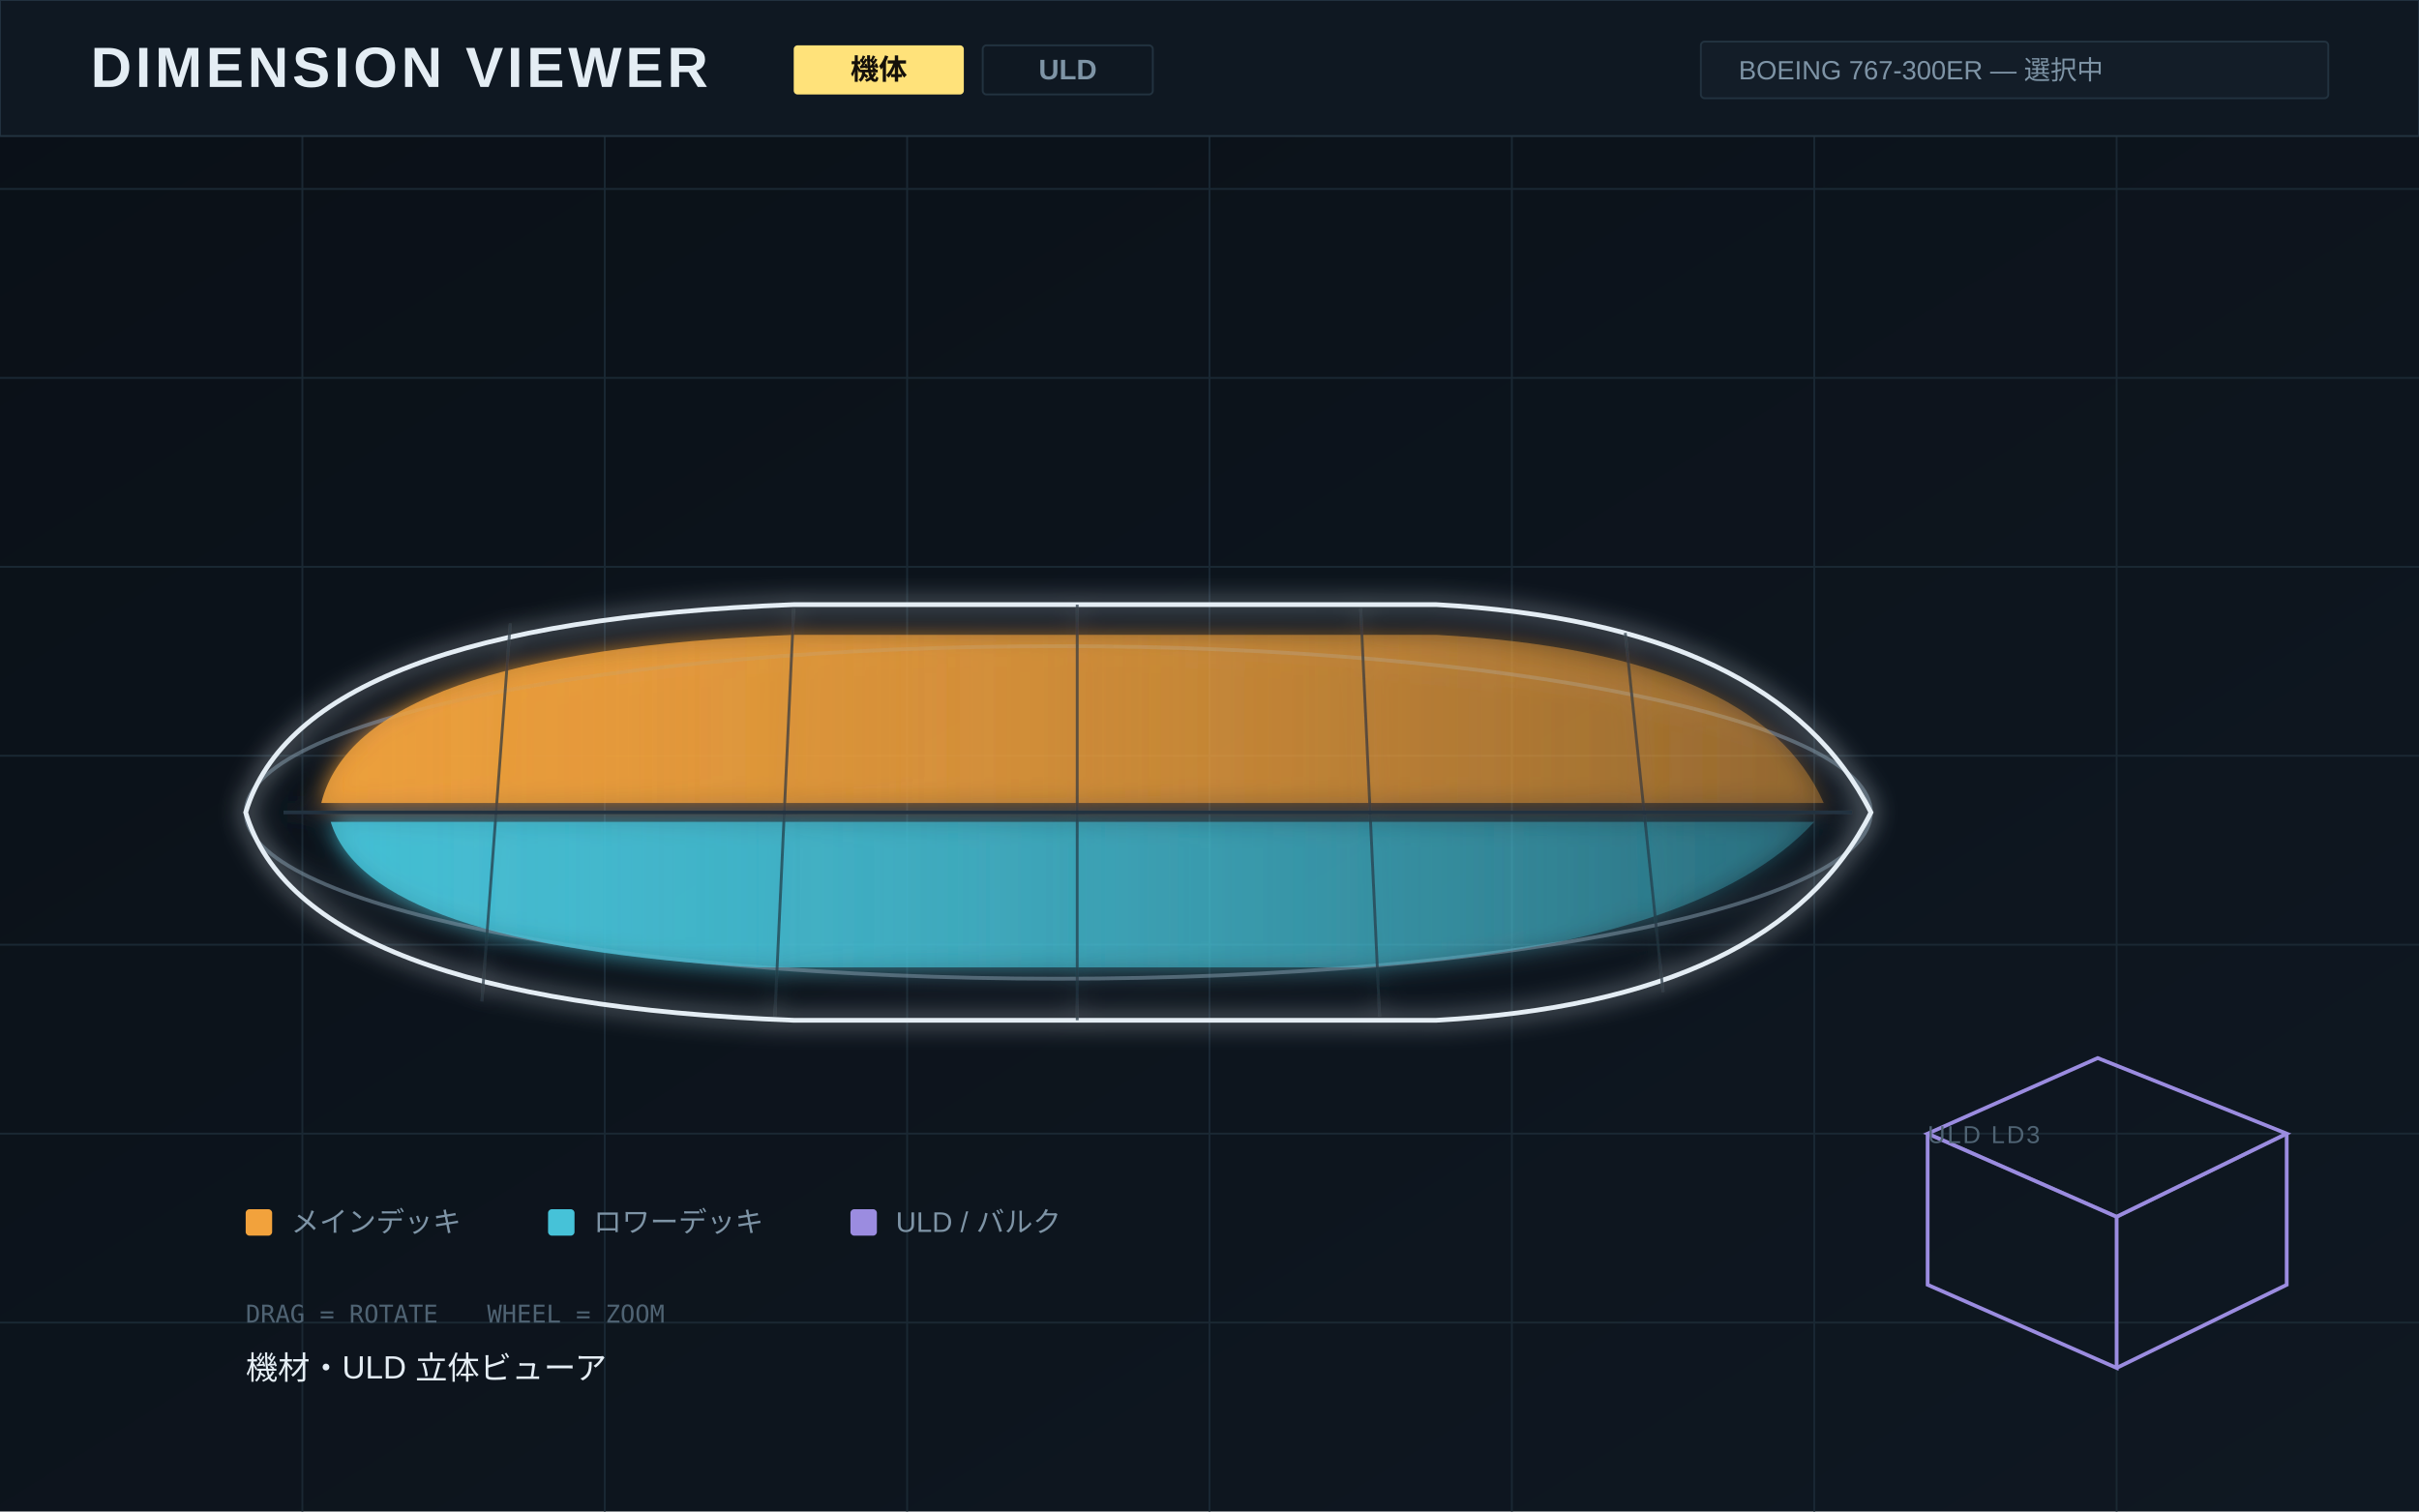
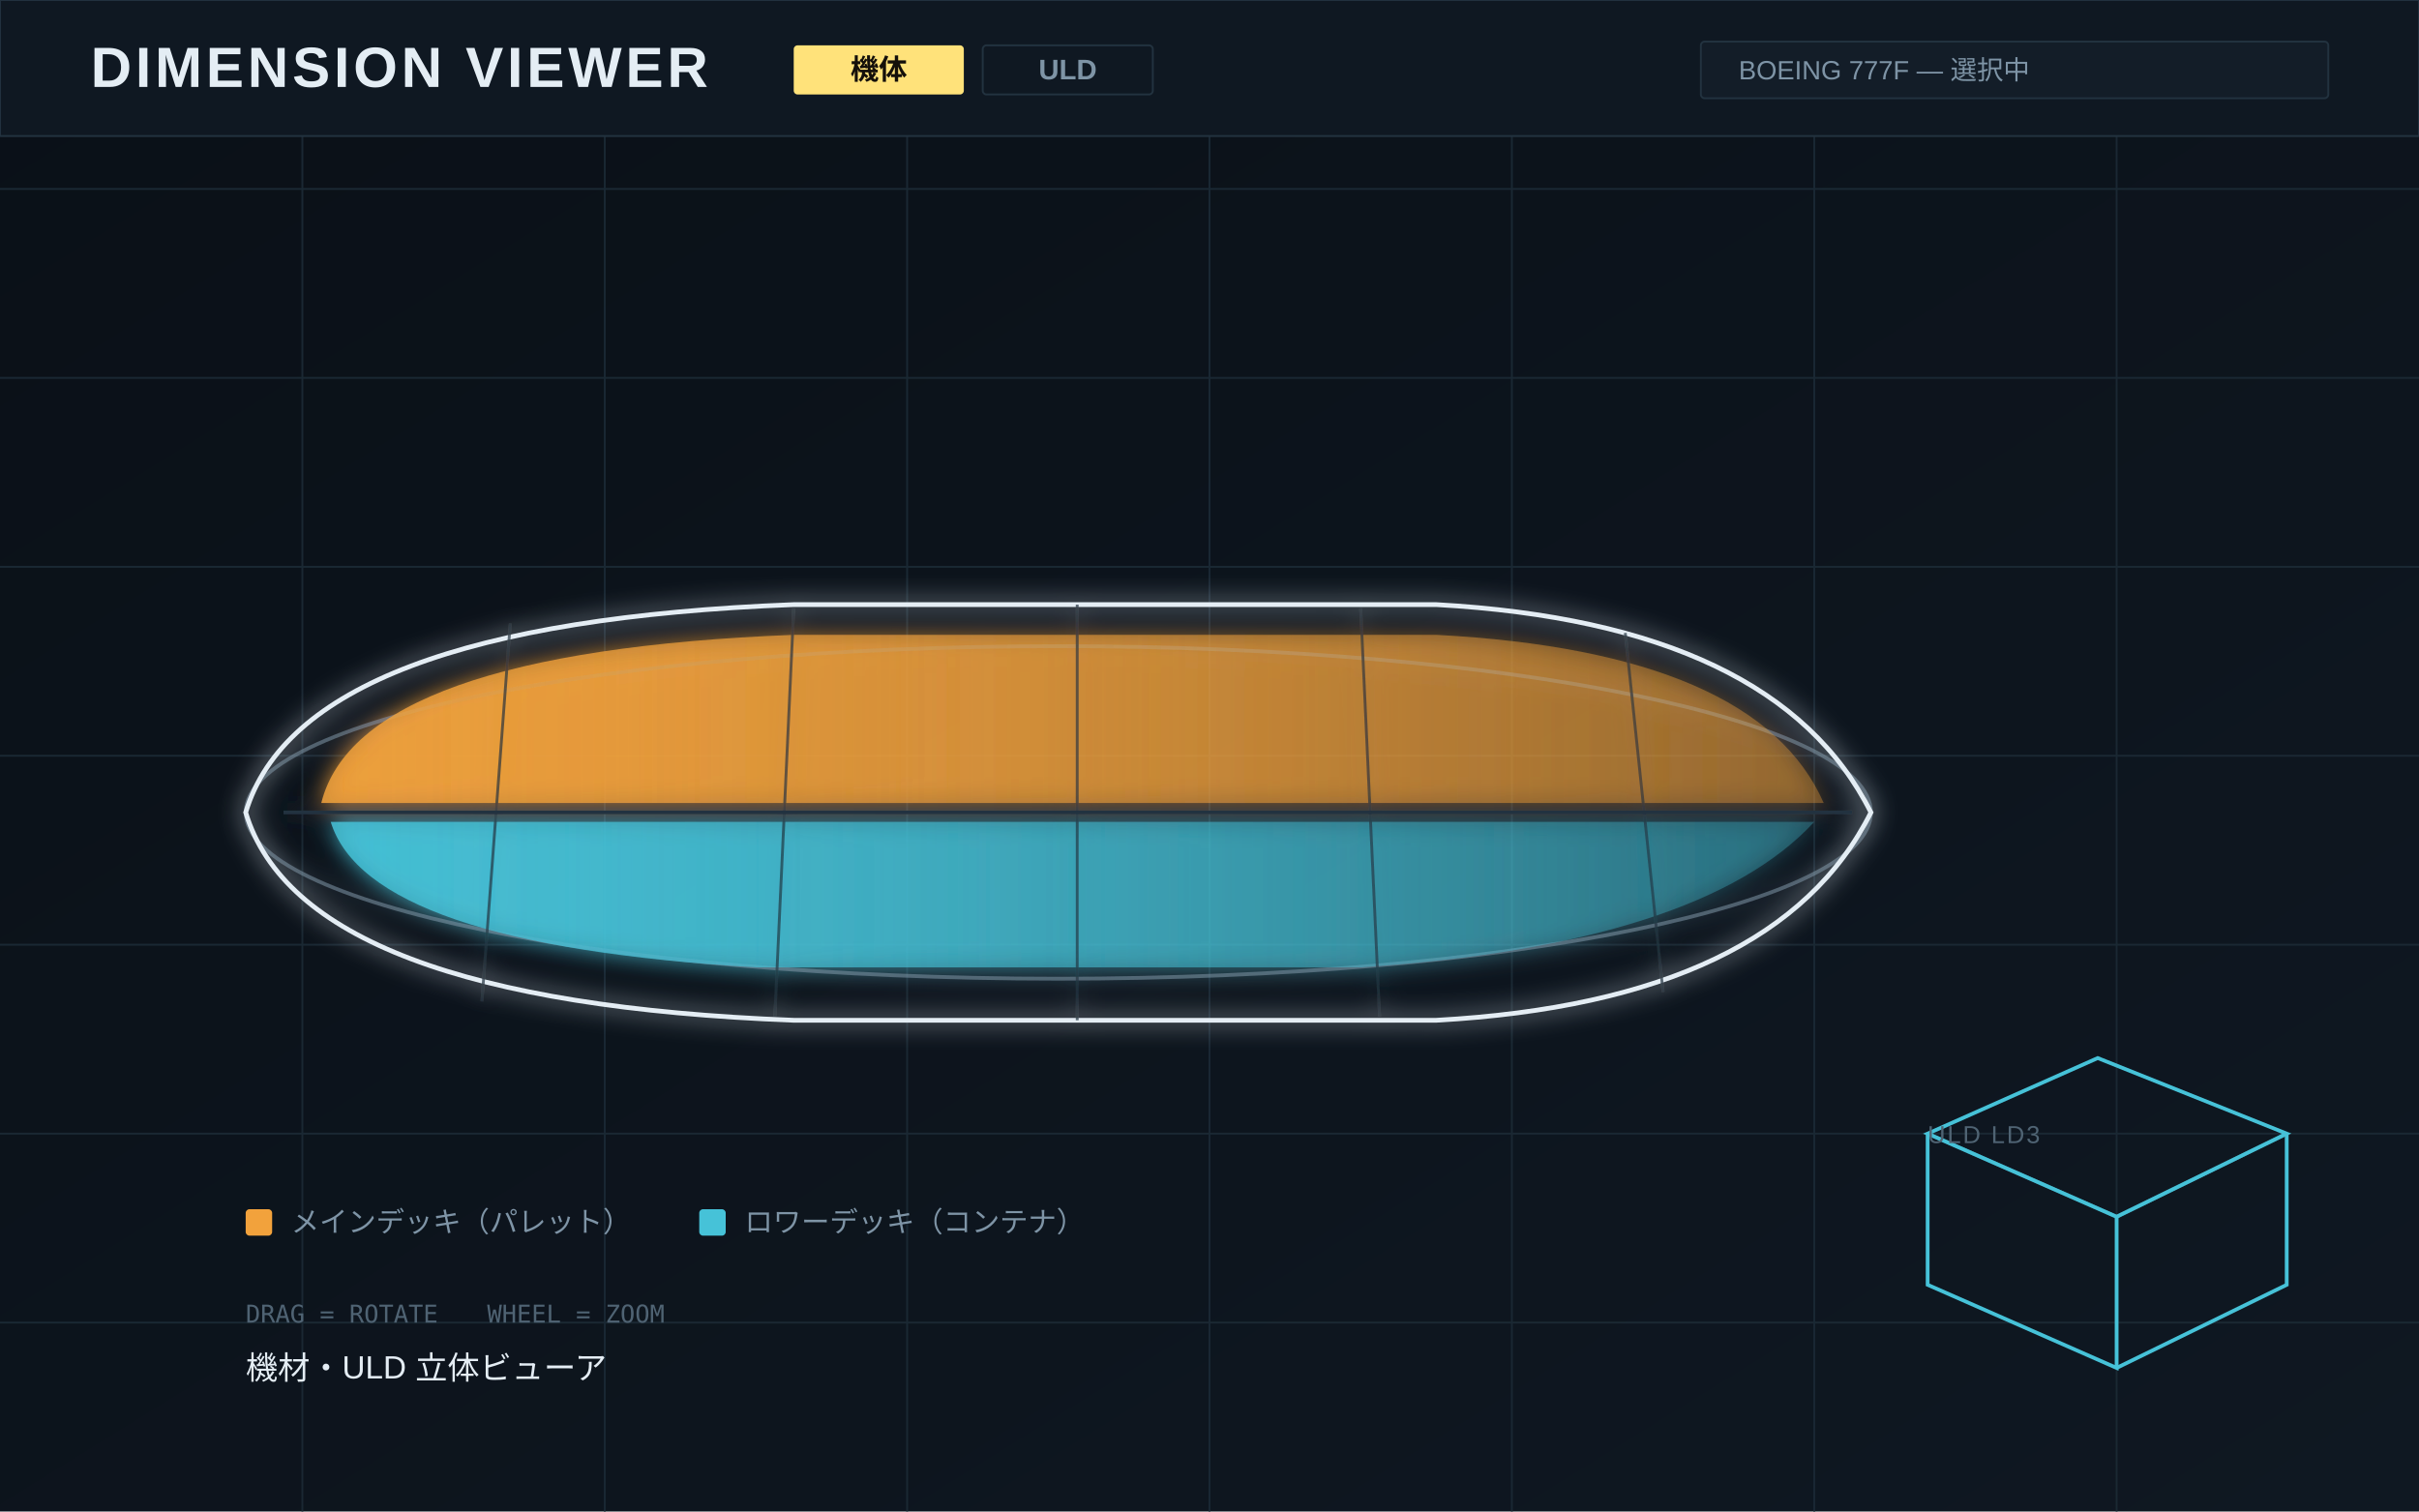
<svg xmlns="http://www.w3.org/2000/svg" viewBox="0 0 1280 800" role="img" aria-labelledby="title desc">
  <defs>
    <linearGradient id="bg" x1="0" y1="0" x2="1" y2="1">
      <stop offset="0" stop-color="#0A1017" />
      <stop offset="1" stop-color="#0F1822" />
    </linearGradient>
    <linearGradient id="mainGrad" x1="0" y1="0" x2="1" y2="0">
      <stop offset="0" stop-color="#F2A23C" stop-opacity="0.85" />
      <stop offset="1" stop-color="#F2A23C" stop-opacity="0.35" />
    </linearGradient>
    <linearGradient id="lowerGrad" x1="0" y1="0" x2="1" y2="0">
      <stop offset="0" stop-color="#46C2D8" stop-opacity="0.85" />
      <stop offset="1" stop-color="#46C2D8" stop-opacity="0.3" />
    </linearGradient>
    <filter id="glow" x="-50%" y="-50%" width="200%" height="200%">
      <feGaussianBlur stdDeviation="6" result="blur" />
      <feMerge>
        <feMergeNode in="blur" />
        <feMergeNode in="SourceGraphic" />
      </feMerge>
    </filter>
  </defs>
  <rect width="1280" height="800" fill="url(#bg)" />
  <g stroke="#1A2833" stroke-width="1">
    <path d="M0 100H1280M0 200H1280M0 300H1280M0 400H1280M0 500H1280M0 600H1280M0 700H1280" />
    <path d="M160 0V800M320 0V800M480 0V800M640 0V800M800 0V800M960 0V800M1120 0V800" />
  </g>
  <g>
    <rect x="0" y="0" width="1280" height="72" fill="#0F1822" stroke="#22323F" stroke-width="1" />
    <text x="48" y="46" fill="#E4EDF4" font-family="'Barlow Condensed',Arial,sans-serif" font-size="30" font-weight="700" letter-spacing="2">DIMENSION VIEWER</text>
    <rect x="420" y="24" width="90" height="26" rx="2" fill="#FFE27A" />
    <text x="465" y="42" fill="#14100A" font-family="'Barlow Condensed',Arial,sans-serif" font-size="15" font-weight="700" text-anchor="middle">機体</text>
    <rect x="520" y="24" width="90" height="26" rx="2" fill="none" stroke="#22323F" stroke-width="1" />
    <text x="565" y="42" fill="#7E94A6" font-family="'Barlow Condensed',Arial,sans-serif" font-size="15" font-weight="700" text-anchor="middle">ULD</text>
    <rect x="900" y="22" width="332" height="30" rx="2" fill="#131D28" stroke="#22323F" stroke-width="1" />
-     <text x="920" y="42" fill="#7E94A6" font-family="'IBM Plex Sans JP',Arial,sans-serif" font-size="14">BOEING 767-300ER — 選択中</text>
+     <text x="920" y="42" fill="#7E94A6" font-family="'IBM Plex Sans JP',Arial,sans-serif" font-size="14">BOEING 777F — 選択中</text>
  </g>
  <g filter="url(#glow)">
    <ellipse cx="560" cy="430" rx="430" ry="88" fill="none" stroke="#7E94A6" stroke-width="2" opacity="0.55" />
    <path d="M130 430 Q160 330 420 320 L760 320 Q940 330 990 430 Q940 530 760 540 L420 540 Q160 530 130 430 Z" fill="none" stroke="#E4EDF4" stroke-width="2.5" />
    <path d="M150 430 L980 430" stroke="#22323F" stroke-width="2" />
    <path d="M170 425 Q190 345 420 336 L760 336 Q930 345 965 425 Z" fill="url(#mainGrad)" />
    <path d="M175 435 Q195 500 400 512 L720 512 Q900 500 960 435 Z" fill="url(#lowerGrad)" />
    <g stroke="#22323F" stroke-width="1.5" opacity="0.7">
      <path d="M270 330 L255 530" />
      <path d="M420 322 L410 538" />
      <path d="M570 320 L570 540" />
      <path d="M720 322 L730 538" />
      <path d="M860 335 L880 525" />
    </g>
  </g>
-   <g transform="translate(1020 560)" stroke="#9B8CE0" stroke-width="2" fill="none">
+   <g transform="translate(1020 560)" stroke="#46C2D8" stroke-width="2" fill="none">
    <path d="M0 40 L90 0 L190 40 L100 84 Z" />
    <path d="M0 40 L0 120 L100 164 L100 84" />
    <path d="M190 40 L190 120 L100 164" />
    <path d="M0 40 L100 84 L190 40" opacity="0.5" />
  </g>
  <text x="1020" y="605" fill="#4F6373" font-family="'Barlow Condensed',Arial,sans-serif" font-size="13" letter-spacing="1">ULD LD3</text>
  <g font-family="'IBM Plex Sans JP',Arial,sans-serif" font-size="15" fill="#7E94A6">
    <rect x="130" y="640" width="14" height="14" rx="2" fill="#F2A23C" />
-     <text x="154" y="652">メインデッキ</text>
-     <rect x="290" y="640" width="14" height="14" rx="2" fill="#46C2D8" />
-     <text x="314" y="652">ロワーデッキ</text>
-     <rect x="450" y="640" width="14" height="14" rx="2" fill="#9B8CE0" />
-     <text x="474" y="652">ULD / バルク</text>
+     <text x="154" y="652">メインデッキ（パレット）</text>
+     <rect x="370" y="640" width="14" height="14" rx="2" fill="#46C2D8" />
+     <text x="394" y="652">ロワーデッキ（コンテナ）</text>
  </g>
  <text x="130" y="700" fill="#4F6373" font-family="'IBM Plex Mono',monospace" font-size="13">DRAG = ROTATE　　WHEEL = ZOOM</text>
  <text x="130" y="730" fill="#E4EDF4" font-family="'IBM Plex Sans JP',Arial,sans-serif" font-size="17" font-weight="500">機材・ULD 立体ビューア</text>
</svg>
